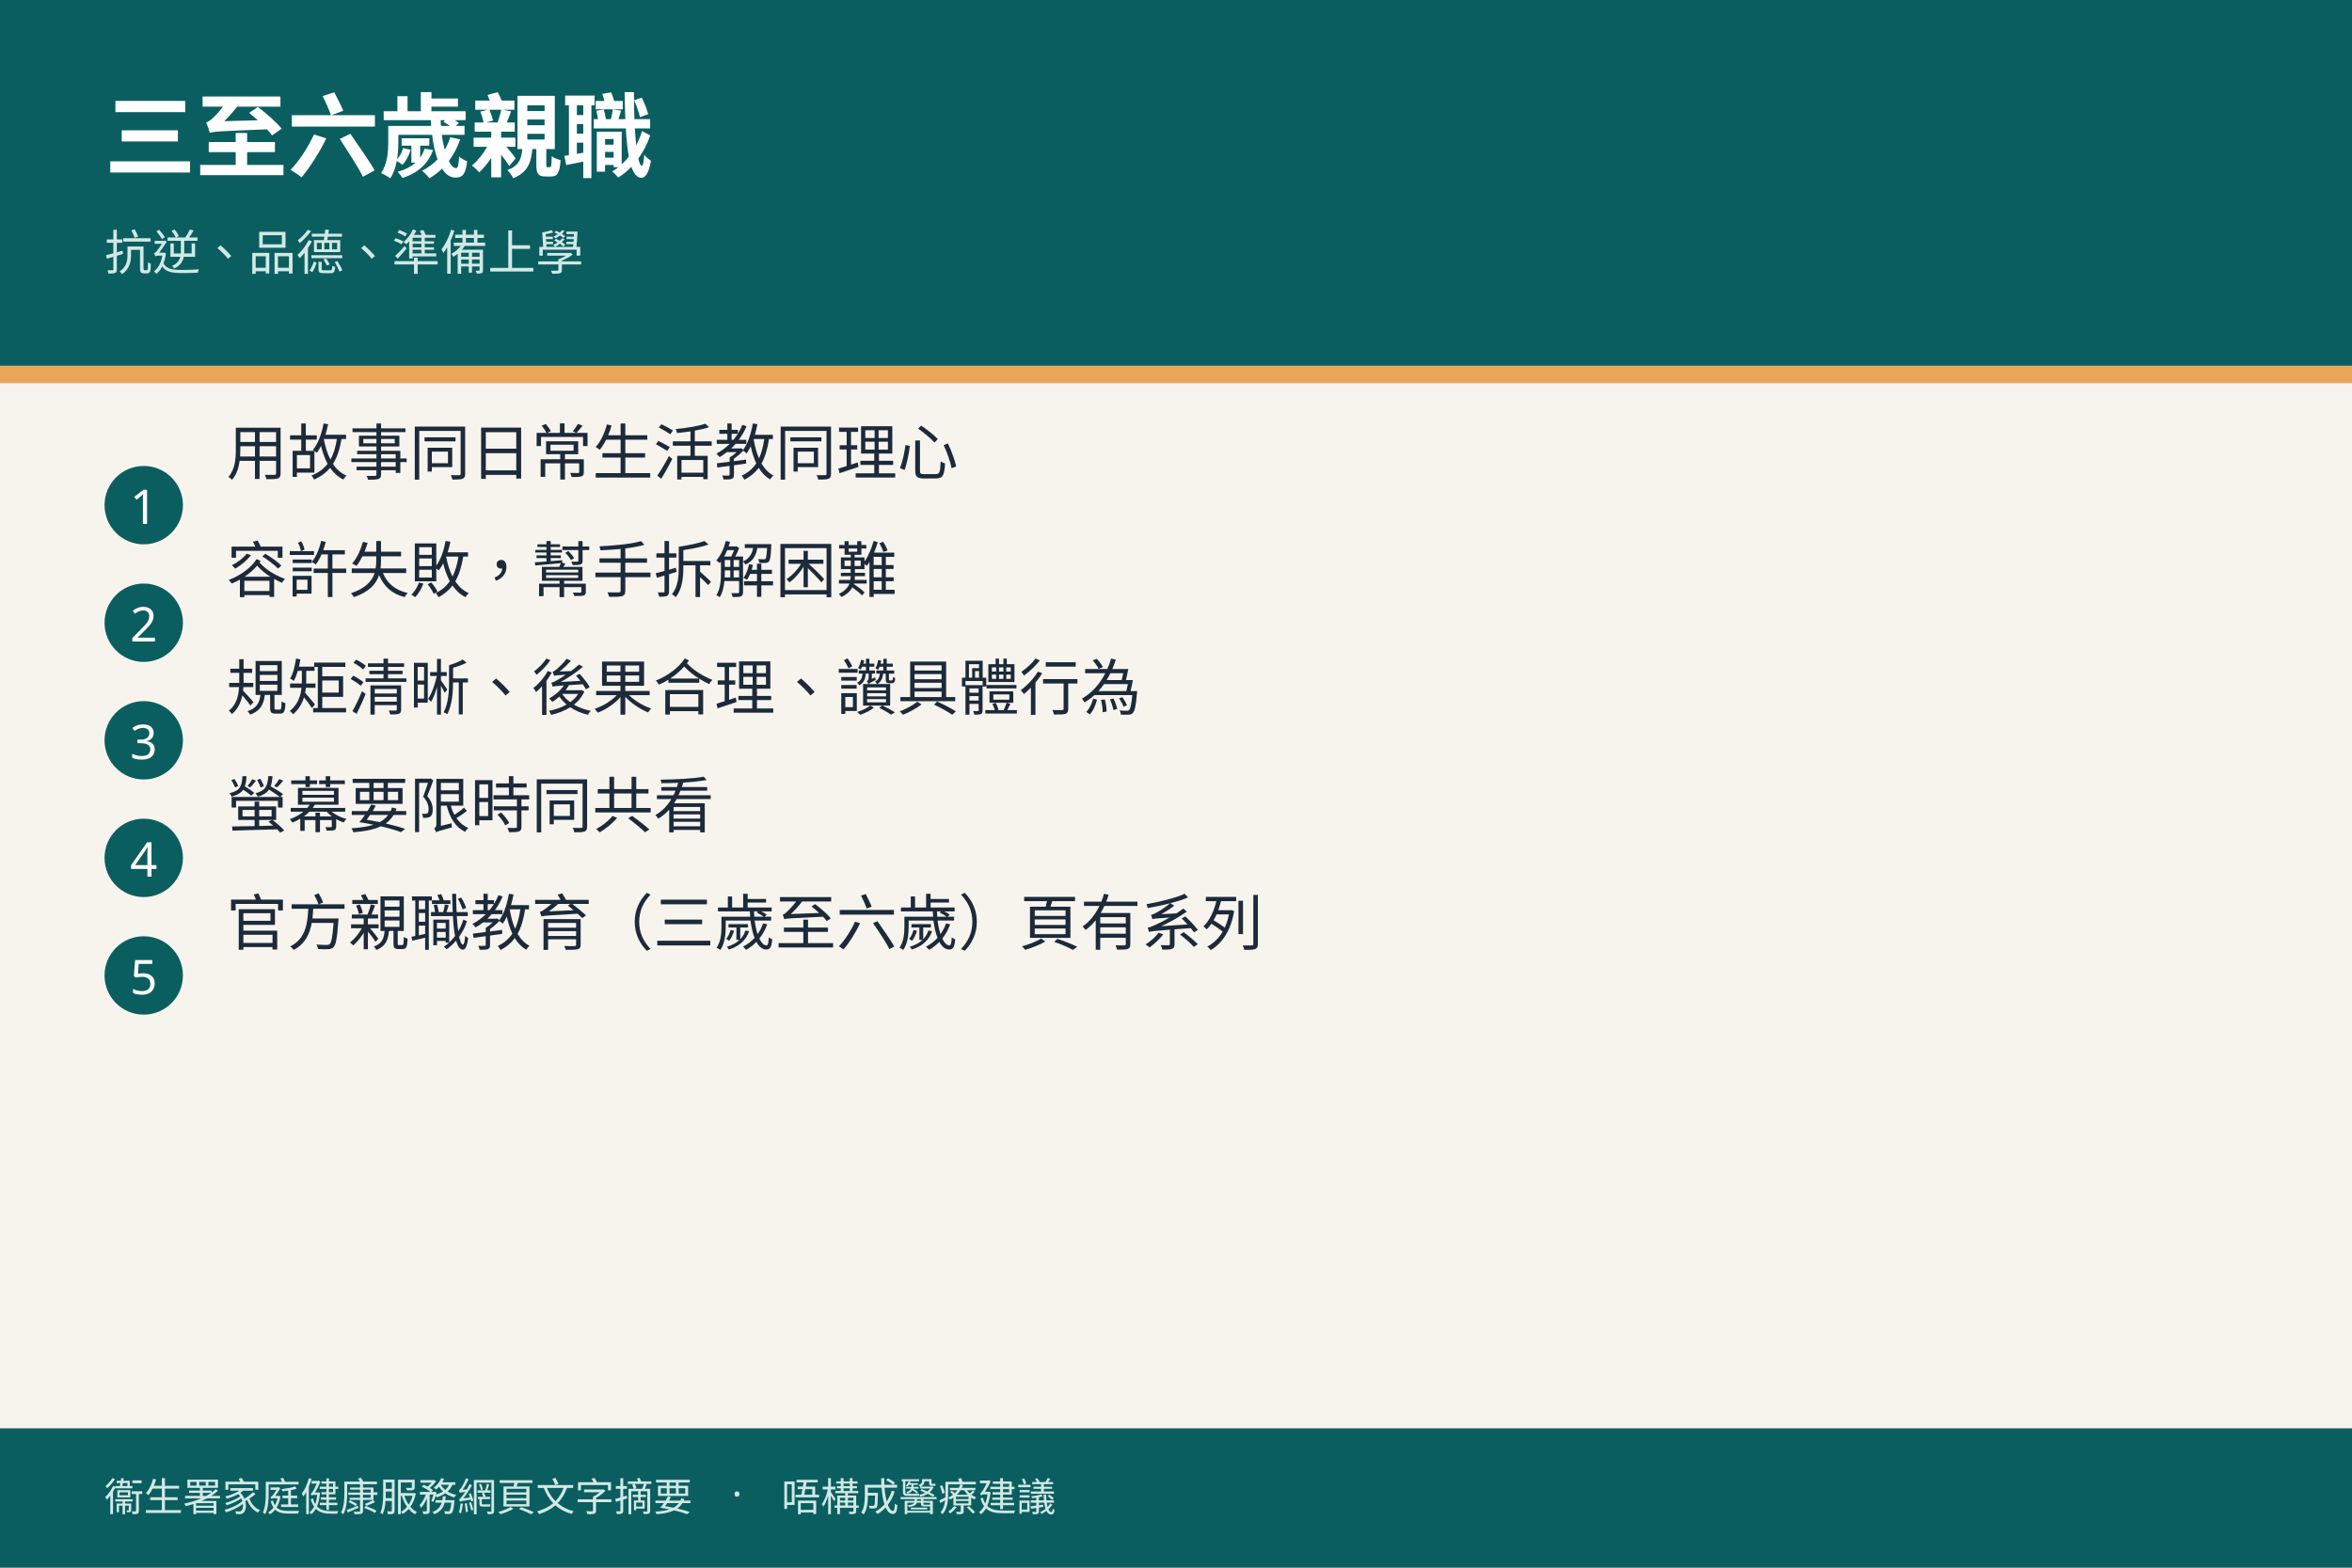
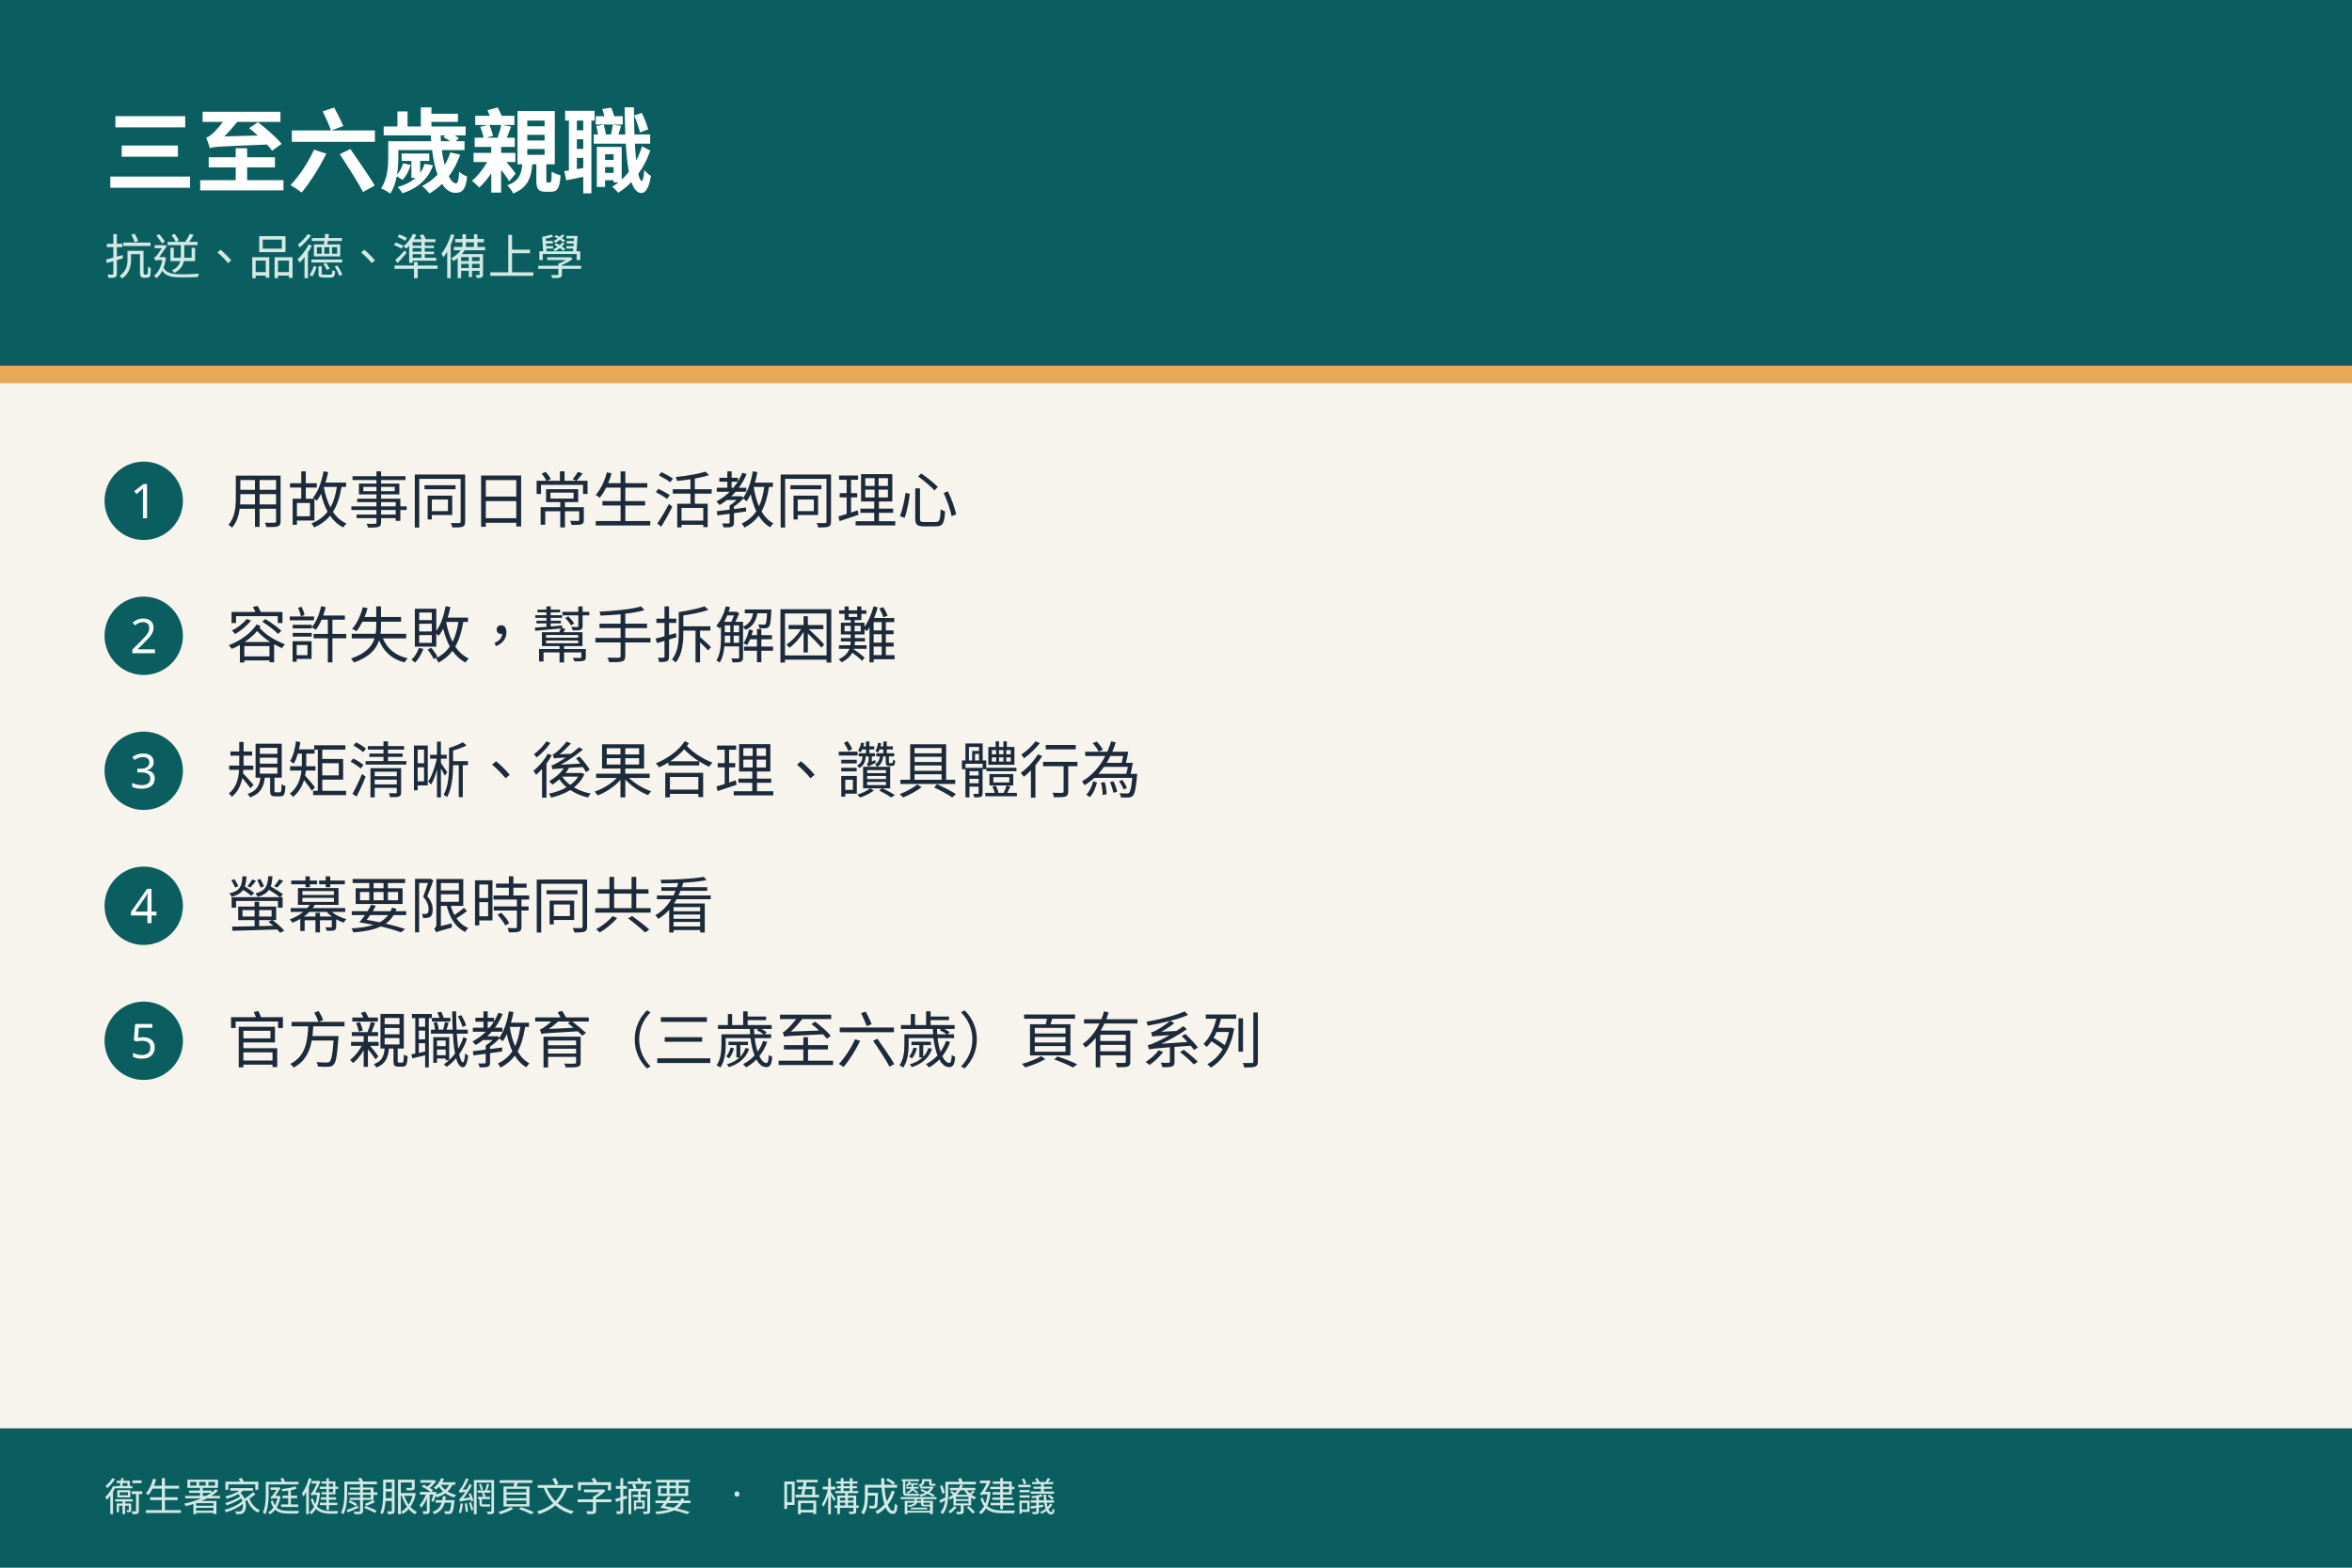
<svg xmlns="http://www.w3.org/2000/svg" viewBox="0 0 1080 720" width="100%" role="img" xml:lang="zh-Hant-HK">
  <style>text{font-family:"PingFang HK","Heiti TC","Noto Sans TC","Hiragino Sans CNS",sans-serif}</style>
  <rect width="1080" height="720" fill="#f7f4ee" />
  <rect width="1080" height="168" fill="#0b5e60" />
  <rect y="168" width="1080" height="8" fill="#e8a858" />
-   <text x="48" y="78" fill="#ffffff" font-size="42" font-weight="600">三至六歲親職</text>
-   <text x="48" y="124" fill="#d2e8e4" font-size="22">抗逆、品德、準備上學</text>
-   <circle cx="66" cy="232" r="18" fill="#0b5e60" />
-   <text x="66" y="233" fill="#ffffff" font-size="22" text-anchor="middle" dominant-baseline="middle">1</text>
-   <text x="104" y="218" fill="#1c2a3a" font-size="28">用故事同日常生活教同理心</text>
-   <circle cx="66" cy="286" r="18" fill="#0b5e60" />
-   <text x="66" y="287" fill="#ffffff" font-size="22" text-anchor="middle" dominant-baseline="middle">2</text>
-   <text x="104" y="272" fill="#1c2a3a" font-size="28">容許失敗，幫手拆解困難</text>
-   <circle cx="66" cy="340" r="18" fill="#0b5e60" />
-   <text x="66" y="341" fill="#ffffff" font-size="22" text-anchor="middle" dominant-baseline="middle">3</text>
-   <text x="104" y="326" fill="#1c2a3a" font-size="28">規矩清晰、後果合理、讚具體行為</text>
-   <circle cx="66" cy="394" r="18" fill="#0b5e60" />
-   <text x="66" y="395" fill="#ffffff" font-size="22" text-anchor="middle" dominant-baseline="middle">4</text>
-   <text x="104" y="380" fill="#1c2a3a" font-size="28">螢幕要限時同共看</text>
-   <circle cx="66" cy="448" r="18" fill="#0b5e60" />
-   <text x="66" y="449" fill="#ffffff" font-size="22" text-anchor="middle" dominant-baseline="middle">5</text>
-   <text x="104" y="434" fill="#1c2a3a" font-size="28">官方親職教育（三歲至六歲）頁有系列</text>
+   <text x="48" y="70" dy="15" fill="#ffffff" font-size="42" font-weight="600">三至六歲親職</text>
+   <text x="48" y="118" dy="8" fill="#d2e8e4" font-size="22">抗逆、品德、準備上學</text>
+   <circle cx="66" cy="230" r="18" fill="#0b5e60" />
+   <text x="66" y="230" dy="8" fill="#ffffff" font-size="22" text-anchor="middle">1</text>
+   <text x="104" y="230" dy="10" fill="#1c2a3a" font-size="28">用故事同日常生活教同理心</text>
+   <circle cx="66" cy="292" r="18" fill="#0b5e60" />
+   <text x="66" y="292" dy="8" fill="#ffffff" font-size="22" text-anchor="middle">2</text>
+   <text x="104" y="292" dy="10" fill="#1c2a3a" font-size="28">容許失敗，幫手拆解困難</text>
+   <circle cx="66" cy="354" r="18" fill="#0b5e60" />
+   <text x="66" y="354" dy="8" fill="#ffffff" font-size="22" text-anchor="middle">3</text>
+   <text x="104" y="354" dy="10" fill="#1c2a3a" font-size="28">規矩清晰、後果合理、讚具體行為</text>
+   <circle cx="66" cy="416" r="18" fill="#0b5e60" />
+   <text x="66" y="416" dy="8" fill="#ffffff" font-size="22" text-anchor="middle">4</text>
+   <text x="104" y="416" dy="10" fill="#1c2a3a" font-size="28">螢幕要限時同共看</text>
+   <circle cx="66" cy="478" r="18" fill="#0b5e60" />
+   <text x="66" y="478" dy="8" fill="#ffffff" font-size="22" text-anchor="middle">5</text>
+   <text x="104" y="478" dy="10" fill="#1c2a3a" font-size="28">官方親職教育（三歲至六歲）頁有系列</text>
  <rect y="656" width="1080" height="64" fill="#0b5e60" />
-   <text x="48" y="694" fill="#d2e8e4" font-size="18">衞生署家庭健康服務網頁文字摘要　·　唔構成醫療建議</text>
+   <text x="48" y="688" dy="6" fill="#d2e8e4" font-size="18">衞生署家庭健康服務網頁文字摘要　·　唔構成醫療建議</text>
</svg>
